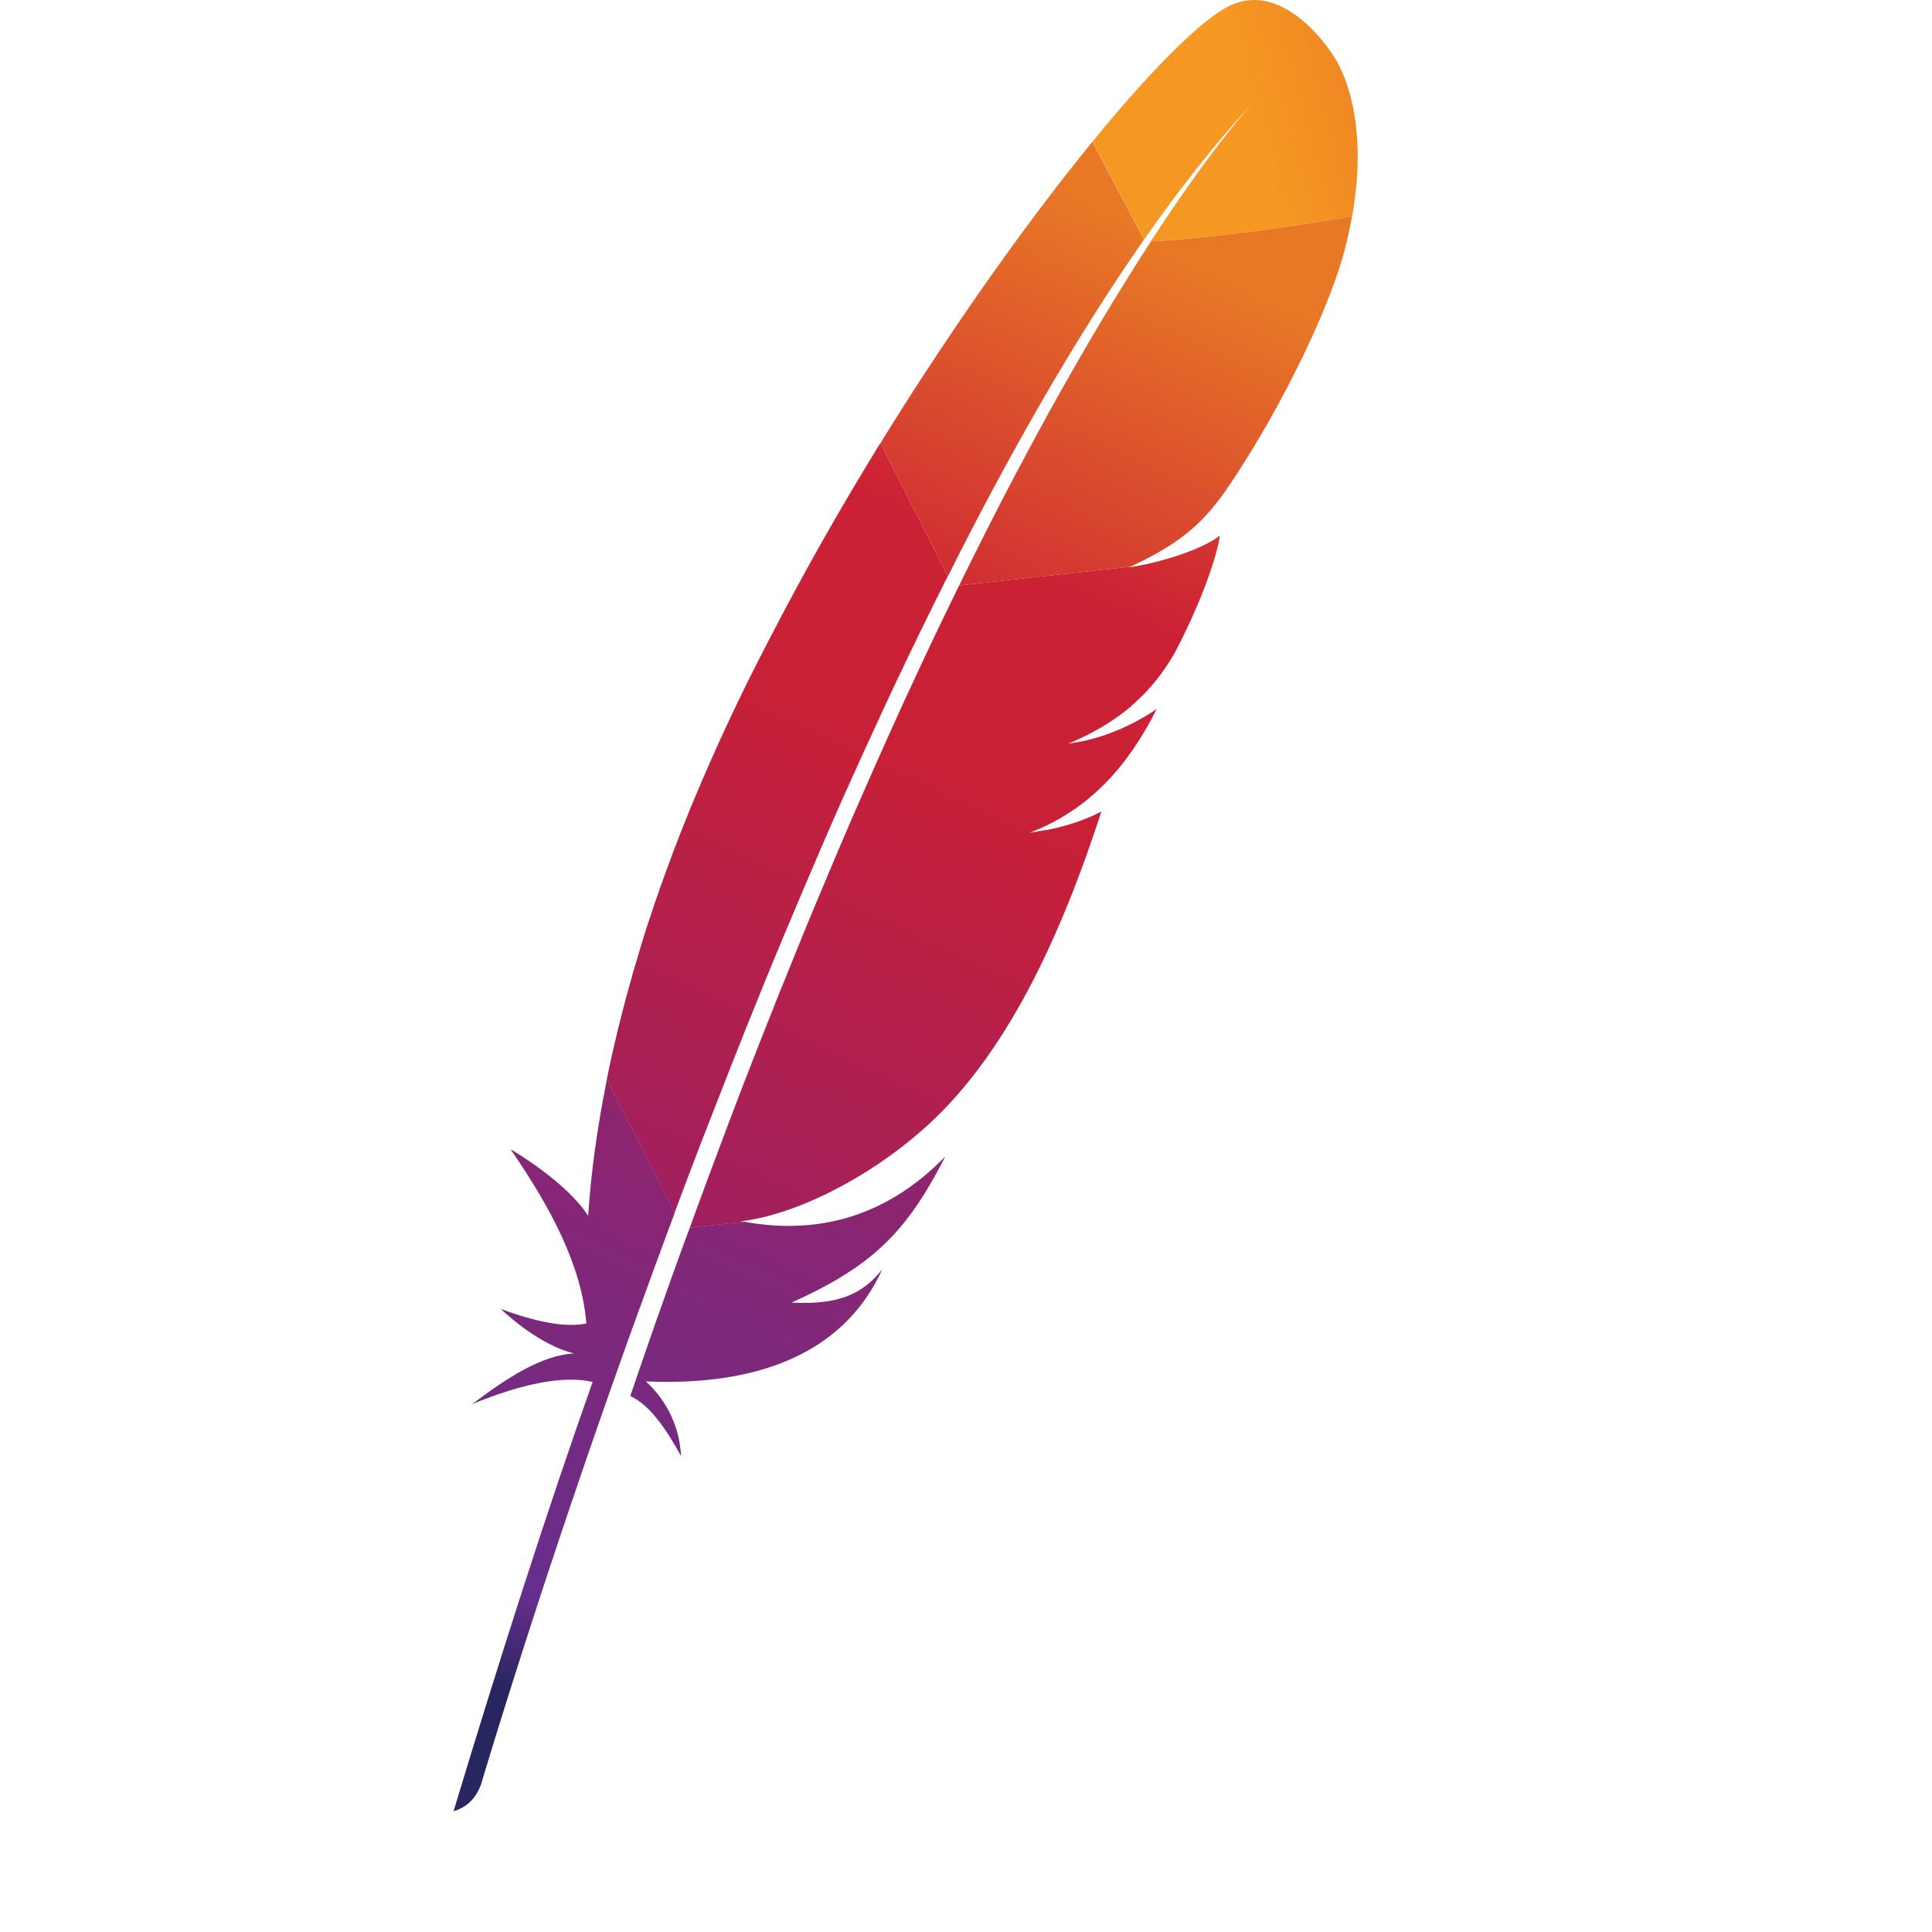
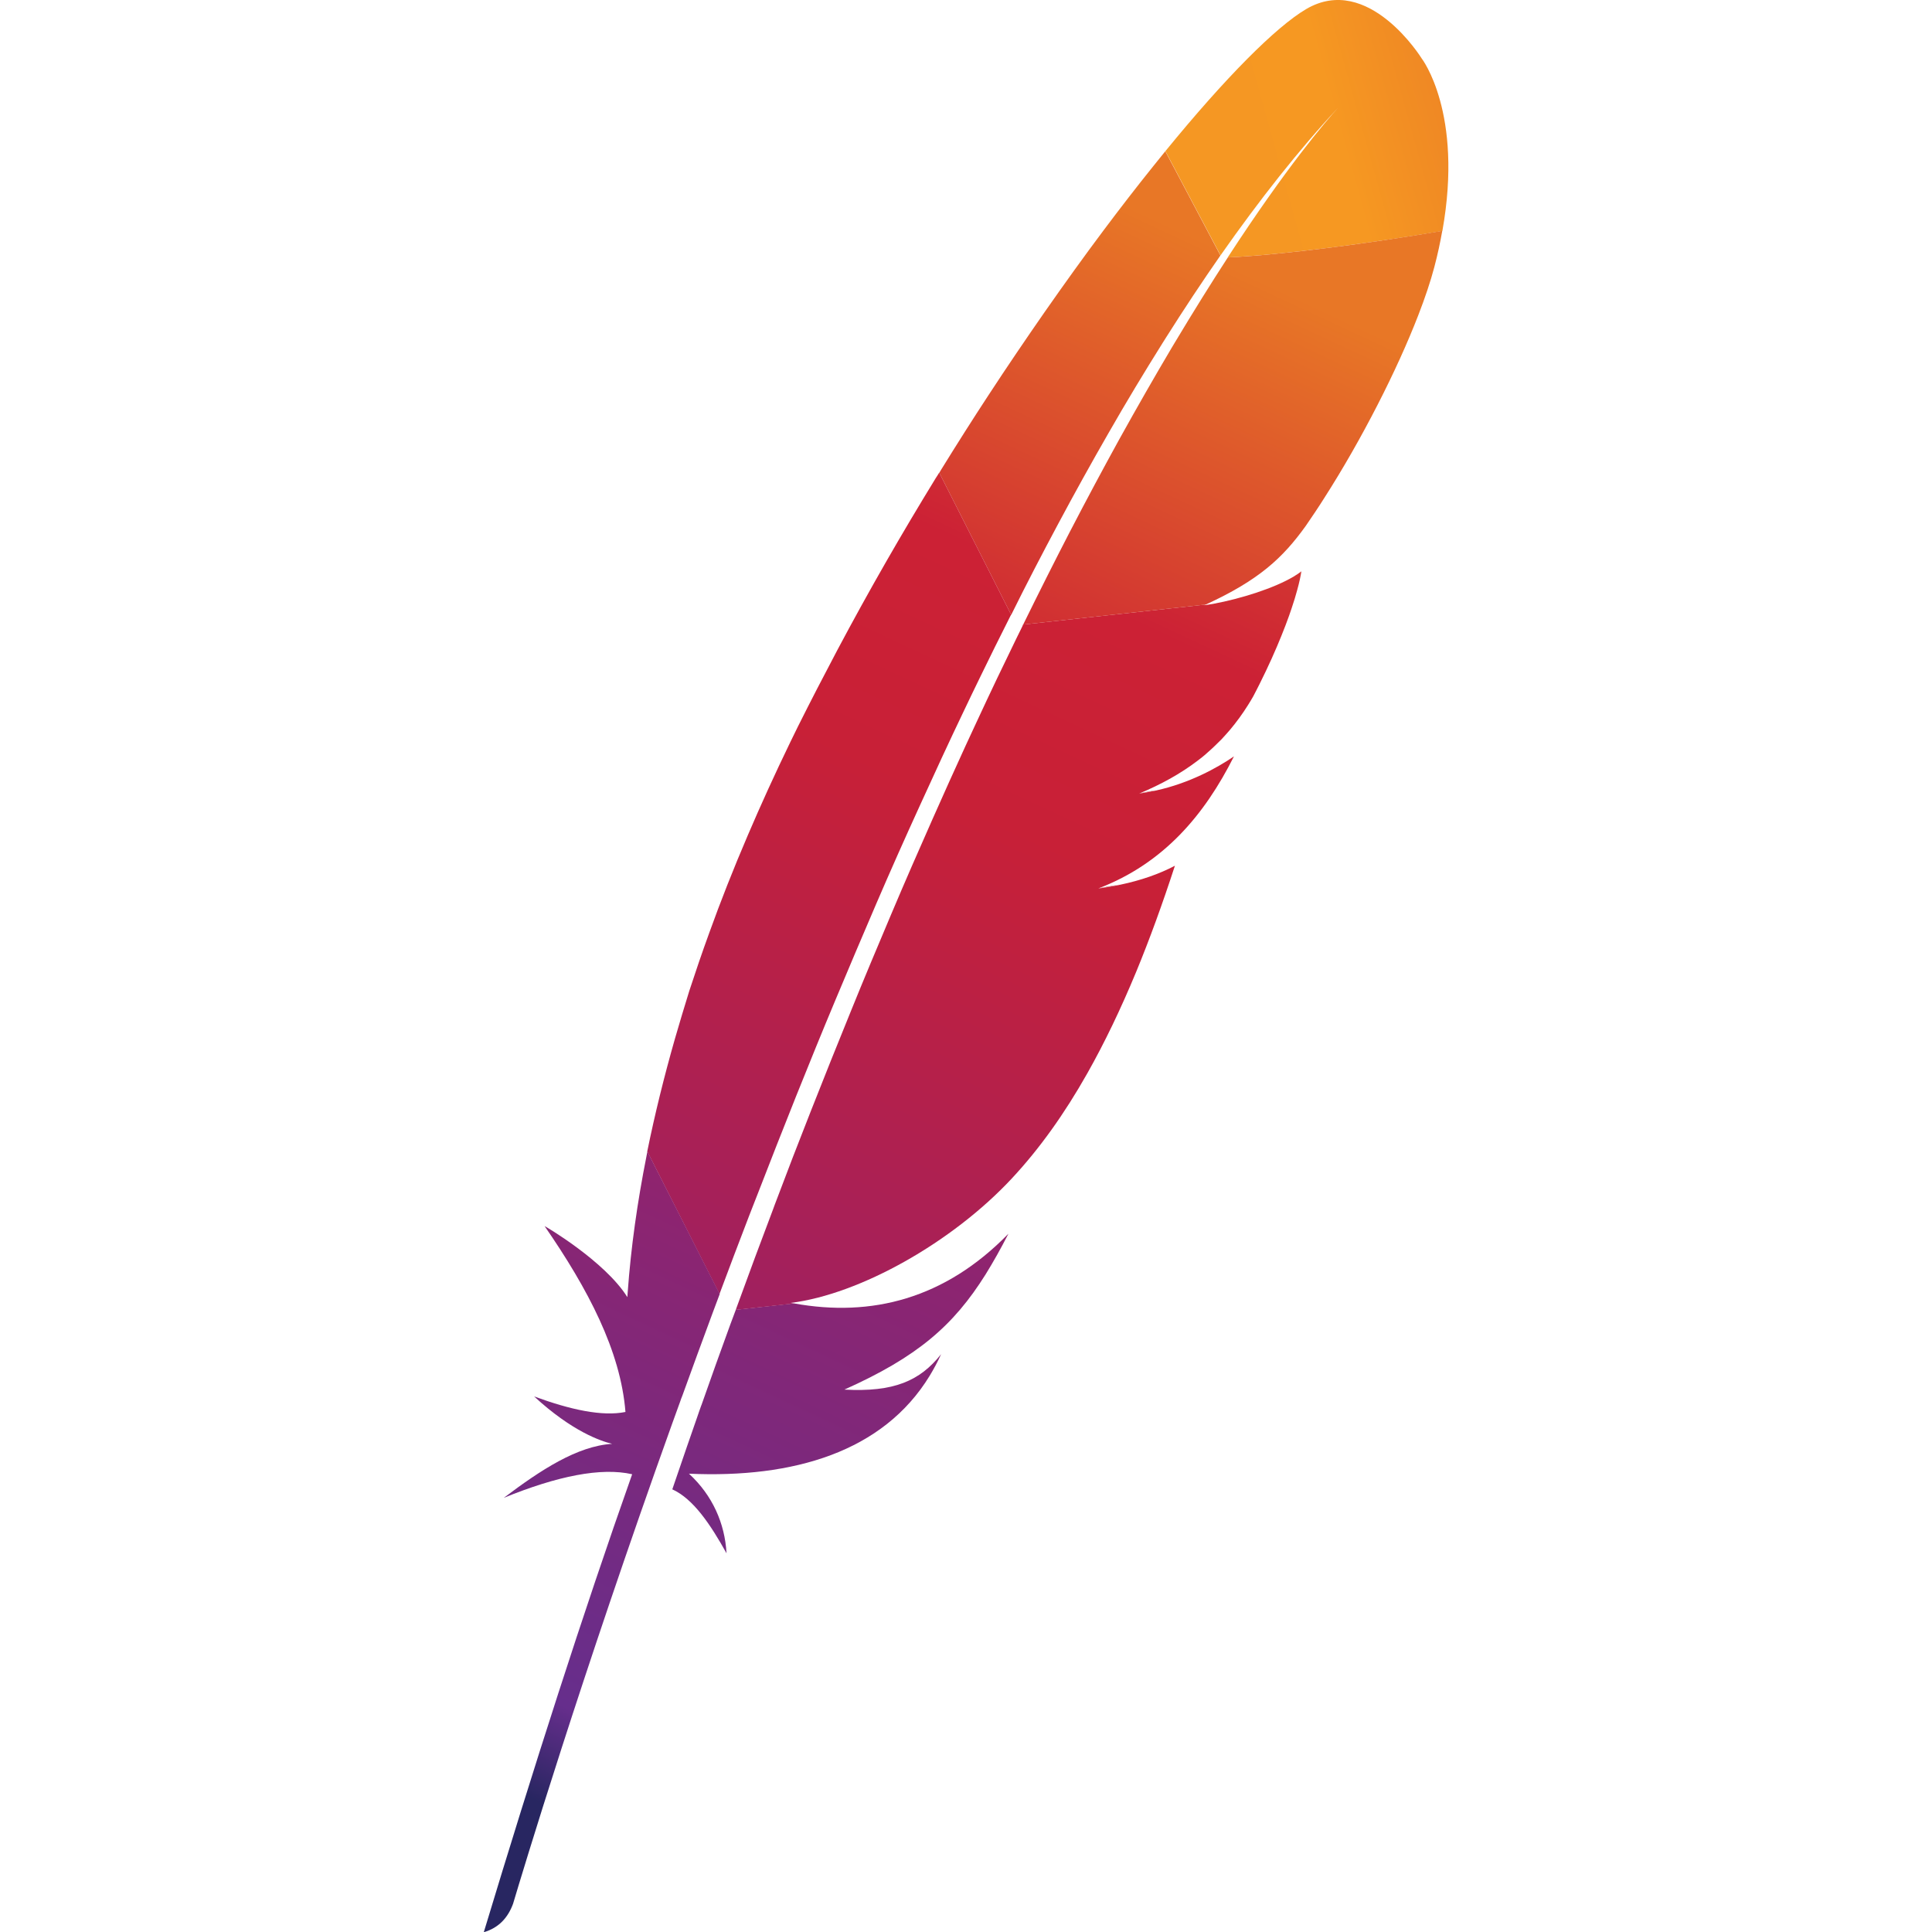
<svg xmlns="http://www.w3.org/2000/svg" viewBox="0 0 48 48">
  <defs>
-     <linearGradient id="a" x1="-6873.648" x2="-6636.237" y1="2774.3" y2="2496.689" gradientTransform="scale(1.0281 -1.0281) rotate(65 -830.492 7208.067)" gradientUnits="userSpaceOnUse">
-       <stop offset="0" style="stop-color:#f59723" />
-       <stop offset=".312" style="stop-color:#f69822" />
-       <stop offset=".838" style="stop-color:#e87726" />
+     <linearGradient id="a" x1="-6873.6" x2="-6636.2" y1="2774.3" y2="2496.7" gradientTransform="scale(1.0281 -1.0281) rotate(65 -830.484 7208.017)" gradientUnits="userSpaceOnUse">
+       <stop offset="0" stop-color="#f59723" />
+       <stop offset=".312" stop-color="#f69822" />
+       <stop offset=".838" stop-color="#e87726" />
    </linearGradient>
-     <linearGradient id="b" x1="-8630.72" x2="-6936.925" y1="2804.961" y2="2804.961" gradientTransform="scale(1.0281 -1.0281) rotate(65 -830.492 7208.067)" gradientUnits="userSpaceOnUse">
-       <stop offset=".323" style="stop-color:#9c2063" />
-       <stop offset=".63" style="stop-color:#c82037" />
-       <stop offset=".751" style="stop-color:#cc2135" />
-       <stop offset="1" style="stop-color:#e87726" />
+     <linearGradient id="b" x1="-8630.7" x2="-6936.9" y1="2805" y2="2805" gradientTransform="scale(1.0281 -1.0281) rotate(65 -830.484 7208.017)" gradientUnits="userSpaceOnUse">
+       <stop offset=".323" stop-color="#9c2063" />
+       <stop offset=".63" stop-color="#c82037" />
+       <stop offset=".751" stop-color="#cc2135" />
+       <stop offset="1" stop-color="#e87726" />
    </linearGradient>
-     <linearGradient id="c" x1="-8426.256" x2="-7416.919" y1="2635.284" y2="2635.284" gradientTransform="scale(1.0281 -1.0281) rotate(65 -830.492 7208.067)" gradientUnits="userSpaceOnUse">
-       <stop offset="0" style="stop-color:#282661" />
-       <stop offset=".095" style="stop-color:#662e8c" />
-       <stop offset=".788" style="stop-color:#9e2064" />
-       <stop offset=".949" style="stop-color:#cc2032" />
+     <linearGradient id="c" x1="-8426.3" x2="-7416.9" y1="2635.3" y2="2635.3" gradientTransform="scale(1.0281 -1.0281) rotate(65 -830.484 7208.017)" gradientUnits="userSpaceOnUse">
+       <stop offset="0" stop-color="#282661" />
+       <stop offset=".095" stop-color="#662e8c" />
+       <stop offset=".788" stop-color="#9e2064" />
+       <stop offset=".949" stop-color="#cc2032" />
    </linearGradient>
-     <linearGradient id="d" x1="-8535.588" x2="-6841.793" y1="2820.86" y2="2820.86" gradientTransform="scale(1.0281 -1.0281) rotate(65 -830.492 7208.067)" gradientUnits="userSpaceOnUse">
-       <stop offset=".323" style="stop-color:#9c2063" />
-       <stop offset=".63" style="stop-color:#c82037" />
-       <stop offset=".751" style="stop-color:#cc2135" />
-       <stop offset="1" style="stop-color:#e87726" />
+     <linearGradient id="d" x1="-8535.6" x2="-6841.8" y1="2820.9" y2="2820.9" gradientTransform="scale(1.0281 -1.0281) rotate(65 -830.484 7208.017)" gradientUnits="userSpaceOnUse">
+       <stop offset=".323" stop-color="#9c2063" />
+       <stop offset=".63" stop-color="#c82037" />
+       <stop offset=".751" stop-color="#cc2135" />
+       <stop offset="1" stop-color="#e87726" />
    </linearGradient>
-     <linearGradient id="e" x1="-8412.058" x2="-7521.917" y1="2797.879" y2="2797.879" gradientTransform="scale(1.0281 -1.0281) rotate(65 -830.492 7208.067)" gradientUnits="userSpaceOnUse">
-       <stop offset="0" style="stop-color:#282661" />
-       <stop offset=".095" style="stop-color:#662e8c" />
-       <stop offset=".788" style="stop-color:#9e2064" />
-       <stop offset=".949" style="stop-color:#cc2032" />
+     <linearGradient id="e" x1="-8412.1" x2="-7521.9" y1="2797.9" y2="2797.9" gradientTransform="scale(1.0281 -1.0281) rotate(65 -830.484 7208.017)" gradientUnits="userSpaceOnUse">
+       <stop offset="0" stop-color="#282661" />
+       <stop offset=".095" stop-color="#662e8c" />
+       <stop offset=".788" stop-color="#9e2064" />
+       <stop offset=".949" stop-color="#cc2032" />
    </linearGradient>
-     <linearGradient id="f" x1="-8535.588" x2="-6841.793" y1="2645.49" y2="2645.49" gradientTransform="scale(1.0281 -1.0281) rotate(65 -830.492 7208.067)" gradientUnits="userSpaceOnUse">
-       <stop offset=".323" style="stop-color:#9c2063" />
-       <stop offset=".63" style="stop-color:#c82037" />
-       <stop offset=".751" style="stop-color:#cc2135" />
-       <stop offset="1" style="stop-color:#e87726" />
+     <linearGradient id="f" x1="-8535.6" x2="-6841.8" y1="2645.5" y2="2645.5" gradientTransform="scale(1.0281 -1.0281) rotate(65 -830.484 7208.017)" gradientUnits="userSpaceOnUse">
+       <stop offset=".323" stop-color="#9c2063" />
+       <stop offset=".63" stop-color="#c82037" />
+       <stop offset=".751" stop-color="#cc2135" />
+       <stop offset="1" stop-color="#e87726" />
    </linearGradient>
-     <linearGradient id="g" x1="-8640.659" x2="-6946.865" y1="2654.265" y2="2654.265" gradientTransform="scale(1.0281 -1.0281) rotate(65 -830.492 7208.067)" gradientUnits="userSpaceOnUse">
-       <stop offset=".323" style="stop-color:#9c2063" />
-       <stop offset=".63" style="stop-color:#c82037" />
-       <stop offset=".751" style="stop-color:#cc2135" />
-       <stop offset="1" style="stop-color:#e87726" />
+     <linearGradient id="g" x1="-8640.7" x2="-6946.9" y1="2654.3" y2="2654.3" gradientTransform="scale(1.0281 -1.0281) rotate(65 -830.484 7208.017)" gradientUnits="userSpaceOnUse">
+       <stop offset=".323" stop-color="#9c2063" />
+       <stop offset=".63" stop-color="#c82037" />
+       <stop offset=".751" stop-color="#cc2135" />
+       <stop offset="1" stop-color="#e87726" />
    </linearGradient>
-     <linearGradient id="h" x1="-8535.589" x2="-6841.792" y1="2593.446" y2="2593.446" gradientTransform="scale(1.0281 -1.0281) rotate(65 -830.492 7208.067)" gradientUnits="userSpaceOnUse">
-       <stop offset=".323" style="stop-color:#9c2063" />
-       <stop offset=".63" style="stop-color:#c82037" />
-       <stop offset=".751" style="stop-color:#cc2135" />
-       <stop offset="1" style="stop-color:#e87726" />
+     <linearGradient id="h" x1="-8535.6" x2="-6841.8" y1="2593.4" y2="2593.4" gradientTransform="scale(1.0281 -1.0281) rotate(65 -830.484 7208.017)" gradientUnits="userSpaceOnUse">
+       <stop offset=".323" stop-color="#9c2063" />
+       <stop offset=".63" stop-color="#c82037" />
+       <stop offset=".751" stop-color="#cc2135" />
+       <stop offset="1" stop-color="#e87726" />
    </linearGradient>
-     <linearGradient id="i" x1="-8535.589" x2="-6841.792" y1="2599.324" y2="2599.324" gradientTransform="scale(1.0281 -1.0281) rotate(65 -830.492 7208.067)" gradientUnits="userSpaceOnUse">
-       <stop offset=".323" style="stop-color:#9c2063" />
-       <stop offset=".63" style="stop-color:#c82037" />
-       <stop offset=".751" style="stop-color:#cc2135" />
-       <stop offset="1" style="stop-color:#e87726" />
+     <linearGradient id="i" x1="-8535.6" x2="-6841.8" y1="2599.3" y2="2599.3" gradientTransform="scale(1.0281 -1.0281) rotate(65 -830.484 7208.017)" gradientUnits="userSpaceOnUse">
+       <stop offset=".323" stop-color="#9c2063" />
+       <stop offset=".63" stop-color="#c82037" />
+       <stop offset=".751" stop-color="#cc2135" />
+       <stop offset="1" stop-color="#e87726" />
    </linearGradient>
-     <linearGradient id="j" x1="-7584.039" x2="-7209.654" y1="2600.552" y2="2600.552" gradientTransform="scale(1.0281 -1.0281) rotate(65 -830.492 7208.067)" gradientUnits="userSpaceOnUse">
-       <stop offset=".323" style="stop-color:#9c2063" />
-       <stop offset=".63" style="stop-color:#c82037" />
-       <stop offset=".751" style="stop-color:#cc2135" />
-       <stop offset="1" style="stop-color:#e87726" />
+     <linearGradient id="j" x1="-7584" x2="-7209.7" y1="2600.6" y2="2600.6" gradientTransform="scale(1.0281 -1.0281) rotate(65 -830.484 7208.017)" gradientUnits="userSpaceOnUse">
+       <stop offset=".323" stop-color="#9c2063" />
+       <stop offset=".63" stop-color="#c82037" />
+       <stop offset=".751" stop-color="#cc2135" />
+       <stop offset="1" stop-color="#e87726" />
    </linearGradient>
  </defs>
-   <g style="stroke-width:8.677">
-     <path d="M736.1 8.1c-27.1 16-72.2 61.3-125.8 127l49.3 93.2C694.3 178.8 729.5 134.1 765 96c2.8-3 4.1-4.4 4.1-4.4-1.3 1.4-2.8 3-4.1 4.4-11.5 12.6-46.4 53.4-99 134.2 50.7-2.5 128.5-12.9 192-23.7 19-105.9-18.5-154.3-18.5-154.3s-47.6-77-103.4-44.1z" style="fill:url(#a);stroke-width:8.677" transform="translate(11.25 .002) scale(.02604)" />
-     <path d="M652.5 539.9c.3-.1.7-.1 1.1-.2l-7.1.8-1.2.6c2.3-.5 4.8-.9 7.2-1.2zm-50.5 167c-4 .9-8.1 1.6-12.3 2.3 4.2-.7 8.3-1.5 12.3-2.3zm-342.6 374.5c.5-1.3 1-2.8 1.5-4.1 10.9-28.7 21.7-56.6 32.3-83.8 11.9-30.5 23.7-60 35.5-88.6 12.3-30.1 24.5-59.3 36.4-87.5 12.5-29.5 24.9-58 37.1-85.4 9.9-22.3 19.6-43.9 29.2-64.8 3.2-7 6.4-13.9 9.6-20.7 6.3-13.6 12.5-26.8 18.7-39.8 5.7-11.9 11.3-23.6 17-35.2 1.9-3.8 3.7-7.6 5.6-11.4.3-.6.6-1.2.9-1.9l-6.1.6-4.8-9.5c-.5.9-.9 1.9-1.4 2.8-8.6 17.3-17.3 34.6-25.8 52.1-4.9 10.2-9.8 20.4-14.7 30.5-13.5 28.3-26.7 57-39.8 85.6-13.2 29.1-26.1 58.3-38.9 87.6-12.4 28.8-24.7 57.6-36.6 86.3-11.9 28.7-23.6 57.3-35 85.6-11.9 29.6-23.4 59-34.6 88-2.6 6.6-5 13.1-7.6 19.6-9 23.4-17.8 46.6-26.3 69.4l7.6 15 6.8-.7c.2-.7.5-1.3.7-2.1 11.1-29.8 22-59.1 32.7-87.6zm327.2-371.8Z" style="fill:none;stroke-width:8.677" transform="translate(11.25 .002) scale(.02604)" />
-     <path d="M570.2 791c-6.3 1.1-12.7 2.3-19.4 3.4 0 0-.1 0-.1.1 3.4-.5 6.7-1 10-1.5 3.1-.7 6.3-1.3 9.5-2z" style="fill:#bd202e;stroke-width:8.677" transform="translate(11.25 .002) scale(.02604)" />
-     <path d="M570.2 791c-6.3 1.1-12.7 2.3-19.4 3.4 0 0-.1 0-.1.1 3.4-.5 6.7-1 10-1.5 3.1-.7 6.3-1.3 9.5-2z" style="opacity:.35;fill:#bd202e;stroke-width:8.677" transform="translate(11.25 .002) scale(.02604)" />
-     <path d="M586.7 709.5s0 .1 0 0c-.1 0-.1 0-.1.1 1-.1 2.1-.3 3.1-.5 4.2-.6 8.3-1.3 12.3-2.3-5 .9-10 1.8-15.3 2.7z" style="fill:#bd202e;stroke-width:8.677" transform="translate(11.25 .002) scale(.02604)" />
-     <path d="M586.7 709.5s0 .1 0 0c-.1 0-.1 0-.1.1 1-.1 2.1-.3 3.1-.5 4.2-.6 8.3-1.3 12.3-2.3-5 .9-10 1.8-15.3 2.7z" style="opacity:.35;fill:#bd202e;stroke-width:8.677" transform="translate(11.25 .002) scale(.02604)" />
-     <path d="M514 469.2c15-28.1 30.2-55.5 45.5-82.1 15.9-27.8 32.1-54.6 48.4-80.6.9-1.5 2-3.1 2.9-4.6 16.1-25.5 32.4-50.1 48.7-73.5l-49.3-93.2c-3.7 4.5-7.4 9.1-11.2 13.9-14.3 17.8-29 36.8-44.2 57.1-17.1 22.8-34.6 47.2-52.5 72.8-16.4 23.6-33.2 48.3-50 74-14.3 21.8-28.5 44.2-42.7 67.2-.5.8-1 1.7-1.5 2.6l64.3 127c13.6-27.5 27.6-54.4 41.6-80.6Z" style="fill:url(#b);stroke-width:8.677" transform="translate(11.25 .002) scale(.02604)" />
-     <path d="M221.2 1184.4c-8.5 23.3-17.1 47.2-25.6 71.5-.1.3-.2.7-.4 1-1.2 3.4-2.5 6.9-3.6 10.3-5.8 16.4-10.8 31.2-22.3 64.7 18.9 8.6 34.1 31.4 48.5 57.2-1.5-26.7-12.5-51.8-33.6-71.2 93.3 4.2 173.7-19.4 215.3-87.6 3.7-6.1 7.1-12.4 10.2-19.3-18.9 24-42.4 34.1-86.5 31.7-.1 0-.2.1-.3.1.1 0 .2-.1.3-.1 65-29.1 97.5-57 126.4-103.2 6.8-11 13.5-22.9 20.3-36.2-56.8 58.3-122.5 74.9-191.8 62.3l-52 5.7c-1.7 4.4-3.2 8.7-4.9 13.1z" style="fill:url(#c);stroke-width:8.677" transform="translate(11.25 .002) scale(.02604)" />
-     <path d="M245.5 1068.1c11.2-29 22.8-58.4 34.6-88 11.4-28.4 23-57 35-85.6 12-28.6 24.2-57.5 36.6-86.3 12.6-29.3 25.6-58.5 38.9-87.6 13.1-28.8 26.3-57.4 39.8-85.6 4.8-10.2 9.8-20.4 14.7-30.5 8.5-17.5 17.1-34.9 25.8-52.1.5-.9.9-1.9 1.4-2.8l-64.3-127c-1 1.7-2.1 3.5-3.2 5.1-15 24.5-29.9 49.5-44.5 75-14.8 25.8-29.3 52.1-43.5 78.8-11.9 22.5-23.6 45.1-35.1 68.1-2.3 4.6-4.5 9.3-6.8 13.9-14 28.9-26.6 56.6-38.1 83.5-13 30.3-24.4 59.3-34.3 86.8-6.6 18.1-12.5 35.5-18 52.3-4.5 14.3-8.7 28.7-12.9 43-9.6 33.6-17.9 67.2-24.7 100.6l64.6 127.5c8.5-22.8 17.3-46 26.3-69.4 2.7-6.7 5.1-13.3 7.7-19.7z" style="fill:url(#d);stroke-width:8.677" transform="translate(11.25 .002) scale(.02604)" />
-     <path d="M146.2 1034c-8.1 40.8-13.9 81.4-16.8 121.8l-.3 4.2c-20.2-32.3-74.1-63.8-74-63.5 38.7 56 68 111.6 72.3 166.2-20.7 4.2-49-1.9-81.7-13.9 34.1 31.4 59.7 40 69.8 42.4-31.4 2-64 23.5-96.9 48.3 48.1-19.6 87-27.4 114.8-21.1C89.2 1443.4 45 1581.4.7 1728c13.6-4 21.7-13.2 26.2-25.5 7.9-26.5 60.2-200.7 142.3-429.4 2.4-6.5 4.7-13.1 7.1-19.6.6-1.9 1.3-3.7 2-5.4 8.6-24 17.7-48.5 26.9-73.5 2.1-5.7 4.2-11.4 6.4-17.1 0-.1.1-.2.1-.3L147 1029.7c-.2 1.3-.5 2.8-.8 4.3z" style="fill:url(#e);stroke-width:8.677" transform="translate(11.25 .002) scale(.02604)" />
-     <path d="M482.3 560.2c-1.9 3.8-3.7 7.6-5.6 11.4-5.6 11.5-11.2 23.2-17 35.2-6.2 13-12.4 26.2-18.7 39.8-3.2 6.8-6.4 13.7-9.6 20.7-9.6 20.9-19.3 42.5-29.2 64.8-12.1 27.3-24.6 55.8-37.1 85.4-11.9 28.2-24.2 57.3-36.4 87.5-11.7 28.6-23.5 58.2-35.5 88.6-10.7 27.1-21.5 55.1-32.3 83.8-.5 1.3-1 2.8-1.5 4.1-10.8 28.5-21.7 57.8-32.6 87.8-.2.7-.5 1.3-.7 2.1l52-5.7c-1-.2-2.1-.3-3.1-.5 62.1-7.7 144.8-54.2 198.1-111.5 24.6-26.4 46.9-57.6 67.5-94.1 15.3-27.1 29.8-57.3 43.6-90.6 12-29.1 23.5-60.7 34.6-94.8-14.3 7.5-30.6 13.1-48.6 16.9-3.2.7-6.4 1.3-9.7 1.9-3.3.6-6.6 1.1-10 1.5 0 0 .1 0 .1-.1 58-22.3 94.5-65.3 121-118-15.2 10.4-40 24-69.7 30.5-4 .9-8.1 1.6-12.3 2.3-1 .1-2.1.3-3.1.5h.2c20.2-8.4 37.1-17.9 51.8-29 3.2-2.4 6.3-4.8 9.1-7.4 4.5-3.9 8.7-8 12.9-12.2 2.6-2.8 5.1-5.6 7.6-8.5 5.8-6.9 11.2-14.3 16.2-22.3 1.5-2.5 3.1-4.9 4.5-7.5 2-3.7 3.8-7.4 5.6-10.9 8.1-16.2 14.6-30.8 19.7-43.5 2.6-6.4 4.8-12.2 6.8-17.8.8-2.2 1.5-4.3 2.2-6.4 2.1-6.1 3.7-11.5 5-16.3 2-7.2 3.2-12.9 3.8-17-2 1.5-4.2 3.1-6.8 4.6-17.5 10.5-47.5 19.9-71.7 24.4l47.7-5.2-47.7 5.2c-.3.1-.7.1-1.1.2-2.5.4-4.8.8-7.3 1.1l1.2-.6-163.3 17.9c0 .4-.3 1.1-.6 1.7z" style="fill:url(#f);stroke-width:8.677" transform="translate(11.25 .002) scale(.02604)" />
-     <path d="M666.1 230.2c-14.5 22.3-30.3 47.6-47.5 76.3-.9 1.4-1.9 3.1-2.7 4.5-14.7 24.8-30.3 52-46.9 81.9-14.2 25.8-29 53.4-44.4 83.1-13.4 25.9-27.2 53.4-41.5 82.5l163.3-17.9c47.6-21.9 68.8-41.6 89.4-70.3 5.4-7.9 11-16.1 16.4-24.7 16.8-26.2 33.2-55 47.9-83.7 14.2-27.7 26.7-55.1 36.3-79.9 6.1-15.7 11-30.3 14.4-43.2 3-11.3 5.3-22.1 7.1-32.4-63.3 10.9-141.2 21.3-191.8 23.8z" style="fill:url(#g);stroke-width:8.677" transform="translate(11.25 .002) scale(.02604)" />
-     <path d="M560.5 792.8c-3.3.6-6.6 1.1-10 1.5 3.4-.3 6.8-.9 10-1.5z" style="fill:#bd202e;stroke-width:8.677" transform="translate(11.25 .002) scale(.02604)" />
-     <path d="M560.5 792.8c-3.3.6-6.6 1.1-10 1.5 3.4-.3 6.8-.9 10-1.5z" style="opacity:.35;fill:#bd202e;stroke-width:8.677" transform="translate(11.25 .002) scale(.02604)" />
-     <path d="M560.5 792.8c-3.3.6-6.6 1.1-10 1.5 3.4-.3 6.8-.9 10-1.5z" style="fill:url(#h);stroke-width:8.677" transform="translate(11.25 .002) scale(.02604)" />
-     <path d="M586.6 709.6c1-.1 2.1-.3 3.1-.5-1 .1-2 .4-3.1.5z" style="fill:#bd202e;stroke-width:8.677" transform="translate(11.25 .002) scale(.02604)" />
-     <path d="M586.6 709.6c1-.1 2.1-.3 3.1-.5-1 .1-2 .4-3.1.5z" style="opacity:.35;fill:#bd202e;stroke-width:8.677" transform="translate(11.25 .002) scale(.02604)" />
-     <path d="M586.6 709.6c1-.1 2.1-.3 3.1-.5-1 .1-2 .4-3.1.5z" style="fill:url(#i);stroke-width:8.677" transform="translate(11.25 .002) scale(.02604)" />
-     <path d="M586.6 709.6c.1 0 .1-.1 0 0 .1-.1.1 0 0 0z" style="fill:#bd202e;stroke-width:8.677" transform="translate(11.25 .002) scale(.02604)" />
-     <path d="M586.6 709.6c.1 0 .1-.1 0 0 .1-.1.1 0 0 0z" style="opacity:.35;fill:#bd202e;stroke-width:8.677" transform="translate(11.25 .002) scale(.02604)" />
-     <path d="M586.6 709.6c.1 0 .1-.1 0 0 .1-.1.1 0 0 0z" style="fill:url(#j);stroke-width:8.677" transform="translate(11.25 .002) scale(.02604)" />
+   <g stroke-width="8.677">
+     <path fill="url(#a)" d="M736.1 8.1c-27.1 16-72.2 61.3-125.8 127l49.3 93.2C694.3 178.8 729.5 134.1 765 96c2.8-3 4.1-4.4 4.1-4.4-1.3 1.4-2.8 3-4.1 4.4-11.5 12.6-46.4 53.4-99 134.2 50.7-2.5 128.5-12.9 192-23.7 19-105.9-18.5-154.3-18.5-154.3s-47.6-77-103.4-44.1z" transform="matrix(.02778 0 0 .02778 12 .002)" />
+     <path fill="none" d="M30.124 14.999c.008-.003.02-.003.03-.006l-.197.023-.033.016a2.31 2.31 0 0 1 .2-.033zm-1.403 4.639zM19.205 30.04l.042-.114c.302-.797.602-1.572.897-2.328.33-.847.658-1.666.986-2.46.342-.837.68-1.648 1.011-2.431a142.9 142.9 0 0 1 1.03-2.372 155.025 155.025 0 0 1 1.078-2.375c.175-.378.347-.745.52-1.106.158-.33.314-.655.472-.977.053-.106.103-.211.155-.317a.955.955 0 0 0 .025-.053l-.169.017-.133-.264c-.014.025-.025.053-.04.078-.238.48-.48.96-.716 1.447-.136.283-.272.567-.408.847-.375.786-.742 1.583-1.106 2.378-.366.808-.725 1.62-1.08 2.433a193.133 193.133 0 0 0-2.95 7.22c-.072.183-.139.363-.211.544-.25.65-.495 1.294-.73 1.927l.21.417.19-.02c.005-.019.013-.035.019-.058.308-.827.61-1.641.908-2.433z" />
+     <g fill="#bd202e">
+       <path d="M27.838 21.974c-.175.03-.353.064-.539.094 0 0-.003 0-.003.003l.278-.042c.086-.02.175-.036.264-.055z" />
+       <path d="M27.838 21.974c-.175.03-.353.064-.539.094 0 0-.003 0-.003.003l.278-.042c.086-.02.175-.036.264-.055z" opacity=".35" />
+       <path d="M28.296 19.71c-.002 0-.002 0-.002.003a.925.925 0 0 0 .086-.014c.116-.017.23-.036.341-.064-.139.025-.277.05-.425.075z" />
+       <path d="M28.296 19.71c-.002 0-.002 0-.002.003a.925.925 0 0 0 .086-.014c.116-.017.23-.036.341-.064-.139.025-.277.05-.425.075z" opacity=".35" />
+     </g>
+     <path fill="url(#b)" d="M514 469.2c15-28.1 30.2-55.5 45.5-82.1 15.9-27.8 32.1-54.6 48.4-80.6.9-1.5 2-3.1 2.9-4.6 16.1-25.5 32.4-50.1 48.7-73.5l-49.3-93.2c-3.7 4.5-7.4 9.1-11.2 13.9-14.3 17.8-29 36.8-44.2 57.1-17.1 22.8-34.6 47.2-52.5 72.8-16.4 23.6-33.2 48.3-50 74-14.3 21.8-28.5 44.2-42.7 67.2-.5.8-1 1.7-1.5 2.6l64.3 127c13.6-27.5 27.6-54.4 41.6-80.6z" transform="matrix(.02778 0 0 .02778 12 .002)" />
+     <path fill="url(#c)" d="M221.2 1184.4c-8.5 23.3-17.1 47.2-25.6 71.5-.1.3-.2.7-.4 1-1.2 3.4-2.5 6.9-3.6 10.3-5.8 16.4-10.8 31.2-22.3 64.7 18.9 8.6 34.1 31.4 48.5 57.2-1.5-26.7-12.5-51.8-33.6-71.2 93.3 4.2 173.7-19.4 215.3-87.6 3.7-6.1 7.1-12.4 10.2-19.3-18.9 24-42.4 34.1-86.5 31.7-.1 0-.2.1-.3.1.1 0 .2-.1.3-.1 65-29.1 97.5-57 126.4-103.2 6.8-11 13.5-22.9 20.3-36.2-56.8 58.3-122.5 74.9-191.8 62.3l-52 5.7c-1.7 4.4-3.2 8.7-4.9 13.1z" transform="matrix(.02778 0 0 .02778 12 .002)" />
+     <path fill="url(#d)" d="M245.5 1068.1c11.2-29 22.8-58.4 34.6-88 11.4-28.4 23-57 35-85.6s24.2-57.5 36.6-86.3c12.6-29.3 25.6-58.5 38.9-87.6 13.1-28.8 26.3-57.4 39.8-85.6 4.8-10.2 9.8-20.4 14.7-30.5 8.5-17.5 17.1-34.9 25.8-52.1.5-.9.9-1.9 1.4-2.8l-64.3-127c-1 1.7-2.1 3.5-3.2 5.1-15 24.5-29.9 49.5-44.5 75-14.8 25.8-29.3 52.1-43.5 78.8-11.9 22.5-23.6 45.1-35.1 68.1-2.3 4.6-4.5 9.3-6.8 13.9-14 28.9-26.6 56.6-38.1 83.5-13 30.3-24.4 59.3-34.3 86.8-6.6 18.1-12.5 35.5-18 52.3-4.5 14.3-8.7 28.7-12.9 43-9.6 33.6-17.9 67.2-24.7 100.6l64.6 127.5c8.5-22.8 17.3-46 26.3-69.4 2.7-6.7 5.1-13.3 7.7-19.7z" transform="matrix(.02778 0 0 .02778 12 .002)" />
+     <path fill="url(#e)" d="M146.2 1034c-8.1 40.8-13.9 81.4-16.8 121.8l-.3 4.2c-20.2-32.3-74.1-63.8-74-63.5 38.7 56 68 111.6 72.3 166.2-20.7 4.2-49-1.9-81.7-13.9 34.1 31.4 59.7 40 69.8 42.4-31.4 2-64 23.5-96.9 48.3 48.1-19.6 87-27.4 114.8-21.1C89.2 1443.4 45 1581.4.7 1728c13.6-4 21.7-13.2 26.2-25.5 7.9-26.5 60.2-200.7 142.3-429.4 2.4-6.5 4.7-13.1 7.1-19.6.6-1.9 1.3-3.7 2-5.4 8.6-24 17.7-48.5 26.9-73.5 2.1-5.7 4.2-11.4 6.4-17.1 0-.1.1-.2.1-.3L147 1029.7c-.2 1.3-.5 2.8-.8 4.3z" transform="matrix(.02778 0 0 .02778 12 .002)" />
+     <path fill="url(#f)" d="M482.3 560.2c-1.9 3.8-3.7 7.6-5.6 11.4-5.6 11.5-11.2 23.2-17 35.2-6.2 13-12.4 26.2-18.7 39.8-3.2 6.8-6.4 13.7-9.6 20.7-9.6 20.9-19.3 42.5-29.2 64.8-12.1 27.3-24.6 55.8-37.1 85.4-11.9 28.2-24.2 57.3-36.4 87.5-11.7 28.6-23.5 58.2-35.5 88.6-10.7 27.1-21.5 55.1-32.3 83.8-.5 1.3-1 2.8-1.5 4.1-10.8 28.5-21.7 57.8-32.6 87.8-.2.7-.5 1.3-.7 2.1l52-5.7c-1-.2-2.1-.3-3.1-.5 62.1-7.7 144.8-54.2 198.1-111.5 24.6-26.4 46.9-57.6 67.5-94.1 15.3-27.1 29.8-57.3 43.6-90.6 12-29.1 23.5-60.7 34.6-94.8-14.3 7.5-30.6 13.1-48.6 16.9-3.2.7-6.4 1.3-9.7 1.9s-6.6 1.1-10 1.5c0 0 .1 0 .1-.1 58-22.3 94.5-65.3 121-118-15.2 10.4-40 24-69.7 30.5-4 .9-8.1 1.6-12.3 2.3-1 .1-2.1.3-3.1.5h.2c20.2-8.4 37.1-17.9 51.8-29 3.2-2.4 6.3-4.8 9.1-7.4 4.5-3.9 8.7-8 12.9-12.2 2.6-2.8 5.1-5.6 7.6-8.5 5.8-6.9 11.2-14.3 16.2-22.3 1.5-2.5 3.1-4.9 4.5-7.5 2-3.7 3.8-7.4 5.6-10.9 8.1-16.2 14.6-30.8 19.7-43.5 2.6-6.4 4.8-12.2 6.8-17.8.8-2.2 1.5-4.3 2.2-6.4 2.1-6.1 3.7-11.5 5-16.3 2-7.2 3.2-12.9 3.8-17-2 1.5-4.2 3.1-6.8 4.6-17.5 10.5-47.5 19.9-71.7 24.4l47.7-5.2-47.7 5.2c-.3.1-.7.1-1.1.2-2.5.4-4.8.8-7.3 1.1l1.2-.6-163.3 17.9c0 .4-.3 1.1-.6 1.7z" transform="matrix(.02778 0 0 .02778 12 .002)" />
+     <path fill="url(#g)" d="M666.1 230.2c-14.5 22.3-30.3 47.6-47.5 76.3-.9 1.4-1.9 3.1-2.7 4.5-14.7 24.8-30.3 52-46.9 81.9-14.2 25.8-29 53.4-44.4 83.1-13.4 25.9-27.2 53.4-41.5 82.5l163.3-17.9c47.6-21.9 68.8-41.6 89.4-70.3 5.4-7.9 11-16.1 16.4-24.7 16.8-26.2 33.2-55 47.9-83.7 14.2-27.7 26.7-55.1 36.3-79.9 6.1-15.7 11-30.3 14.4-43.2 3-11.3 5.3-22.1 7.1-32.4-63.3 10.9-141.2 21.3-191.8 23.8z" transform="matrix(.02778 0 0 .02778 12 .002)" />
+     <path fill="#bd202e" d="M27.569 22.024z" />
+     <path fill="#bd202e" d="M27.569 22.024z" opacity=".35" />
+     <path fill="url(#h)" d="M560.5 792.8c-3.3.6-6.6 1.1-10 1.5 3.4-.3 6.8-.9 10-1.5z" transform="matrix(.02778 0 0 .02778 12 .002)" />
+     <path fill="#bd202e" d="M28.294 19.713a.925.925 0 0 0 .086-.014c-.028.003-.056.01-.086.014z" />
+     <path fill="#bd202e" d="M28.294 19.713a.925.925 0 0 0 .086-.014c-.028.003-.056.01-.086.014z" opacity=".35" />
+     <path fill="url(#i)" d="M586.6 709.6c1-.1 2.1-.3 3.1-.5-1 .1-2 .4-3.1.5z" transform="matrix(.02778 0 0 .02778 12 .002)" />
+     <path fill="#bd202e" d="M28.294 19.713c.002 0 .002-.003 0 0 .002-.003.002 0 0 0z" />
+     <path fill="#bd202e" d="M28.294 19.713c.002 0 .002-.003 0 0 .002-.003.002 0 0 0z" opacity=".35" />
+     <path fill="url(#j)" d="M586.6 709.6c.1 0 .1-.1 0 0 .1-.1.1 0 0 0z" transform="matrix(.02778 0 0 .02778 12 .002)" />
  </g>
</svg>
